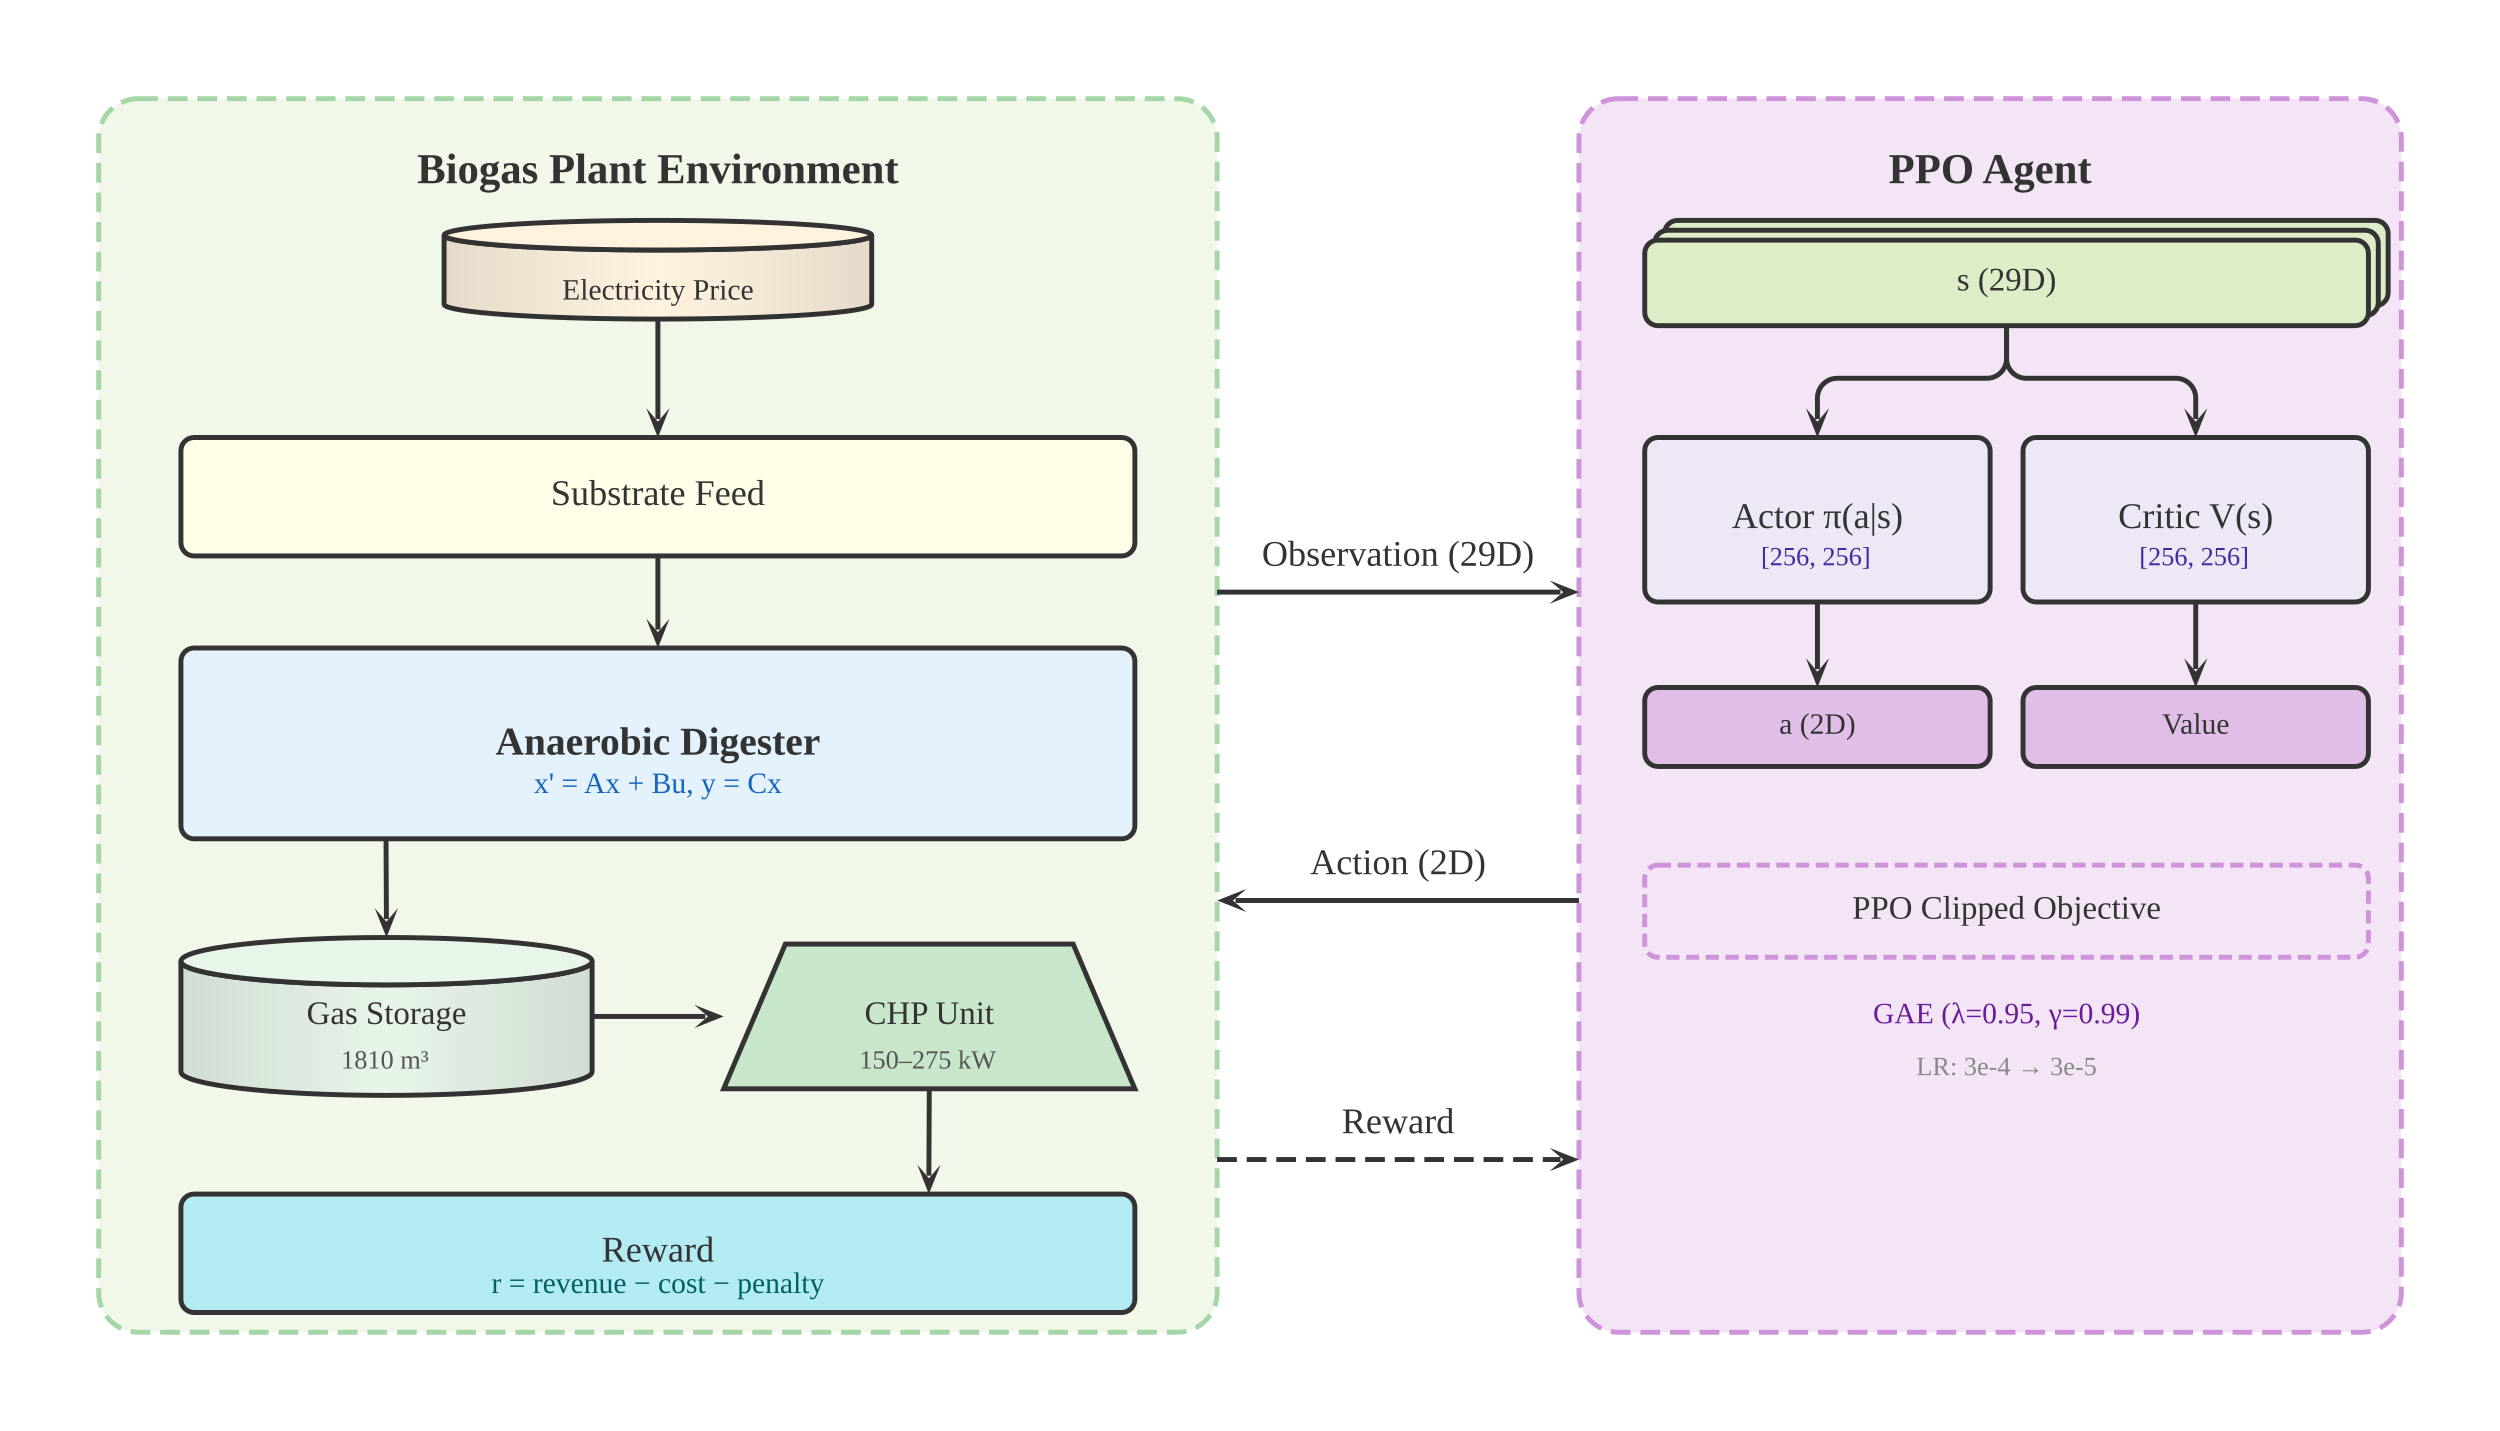
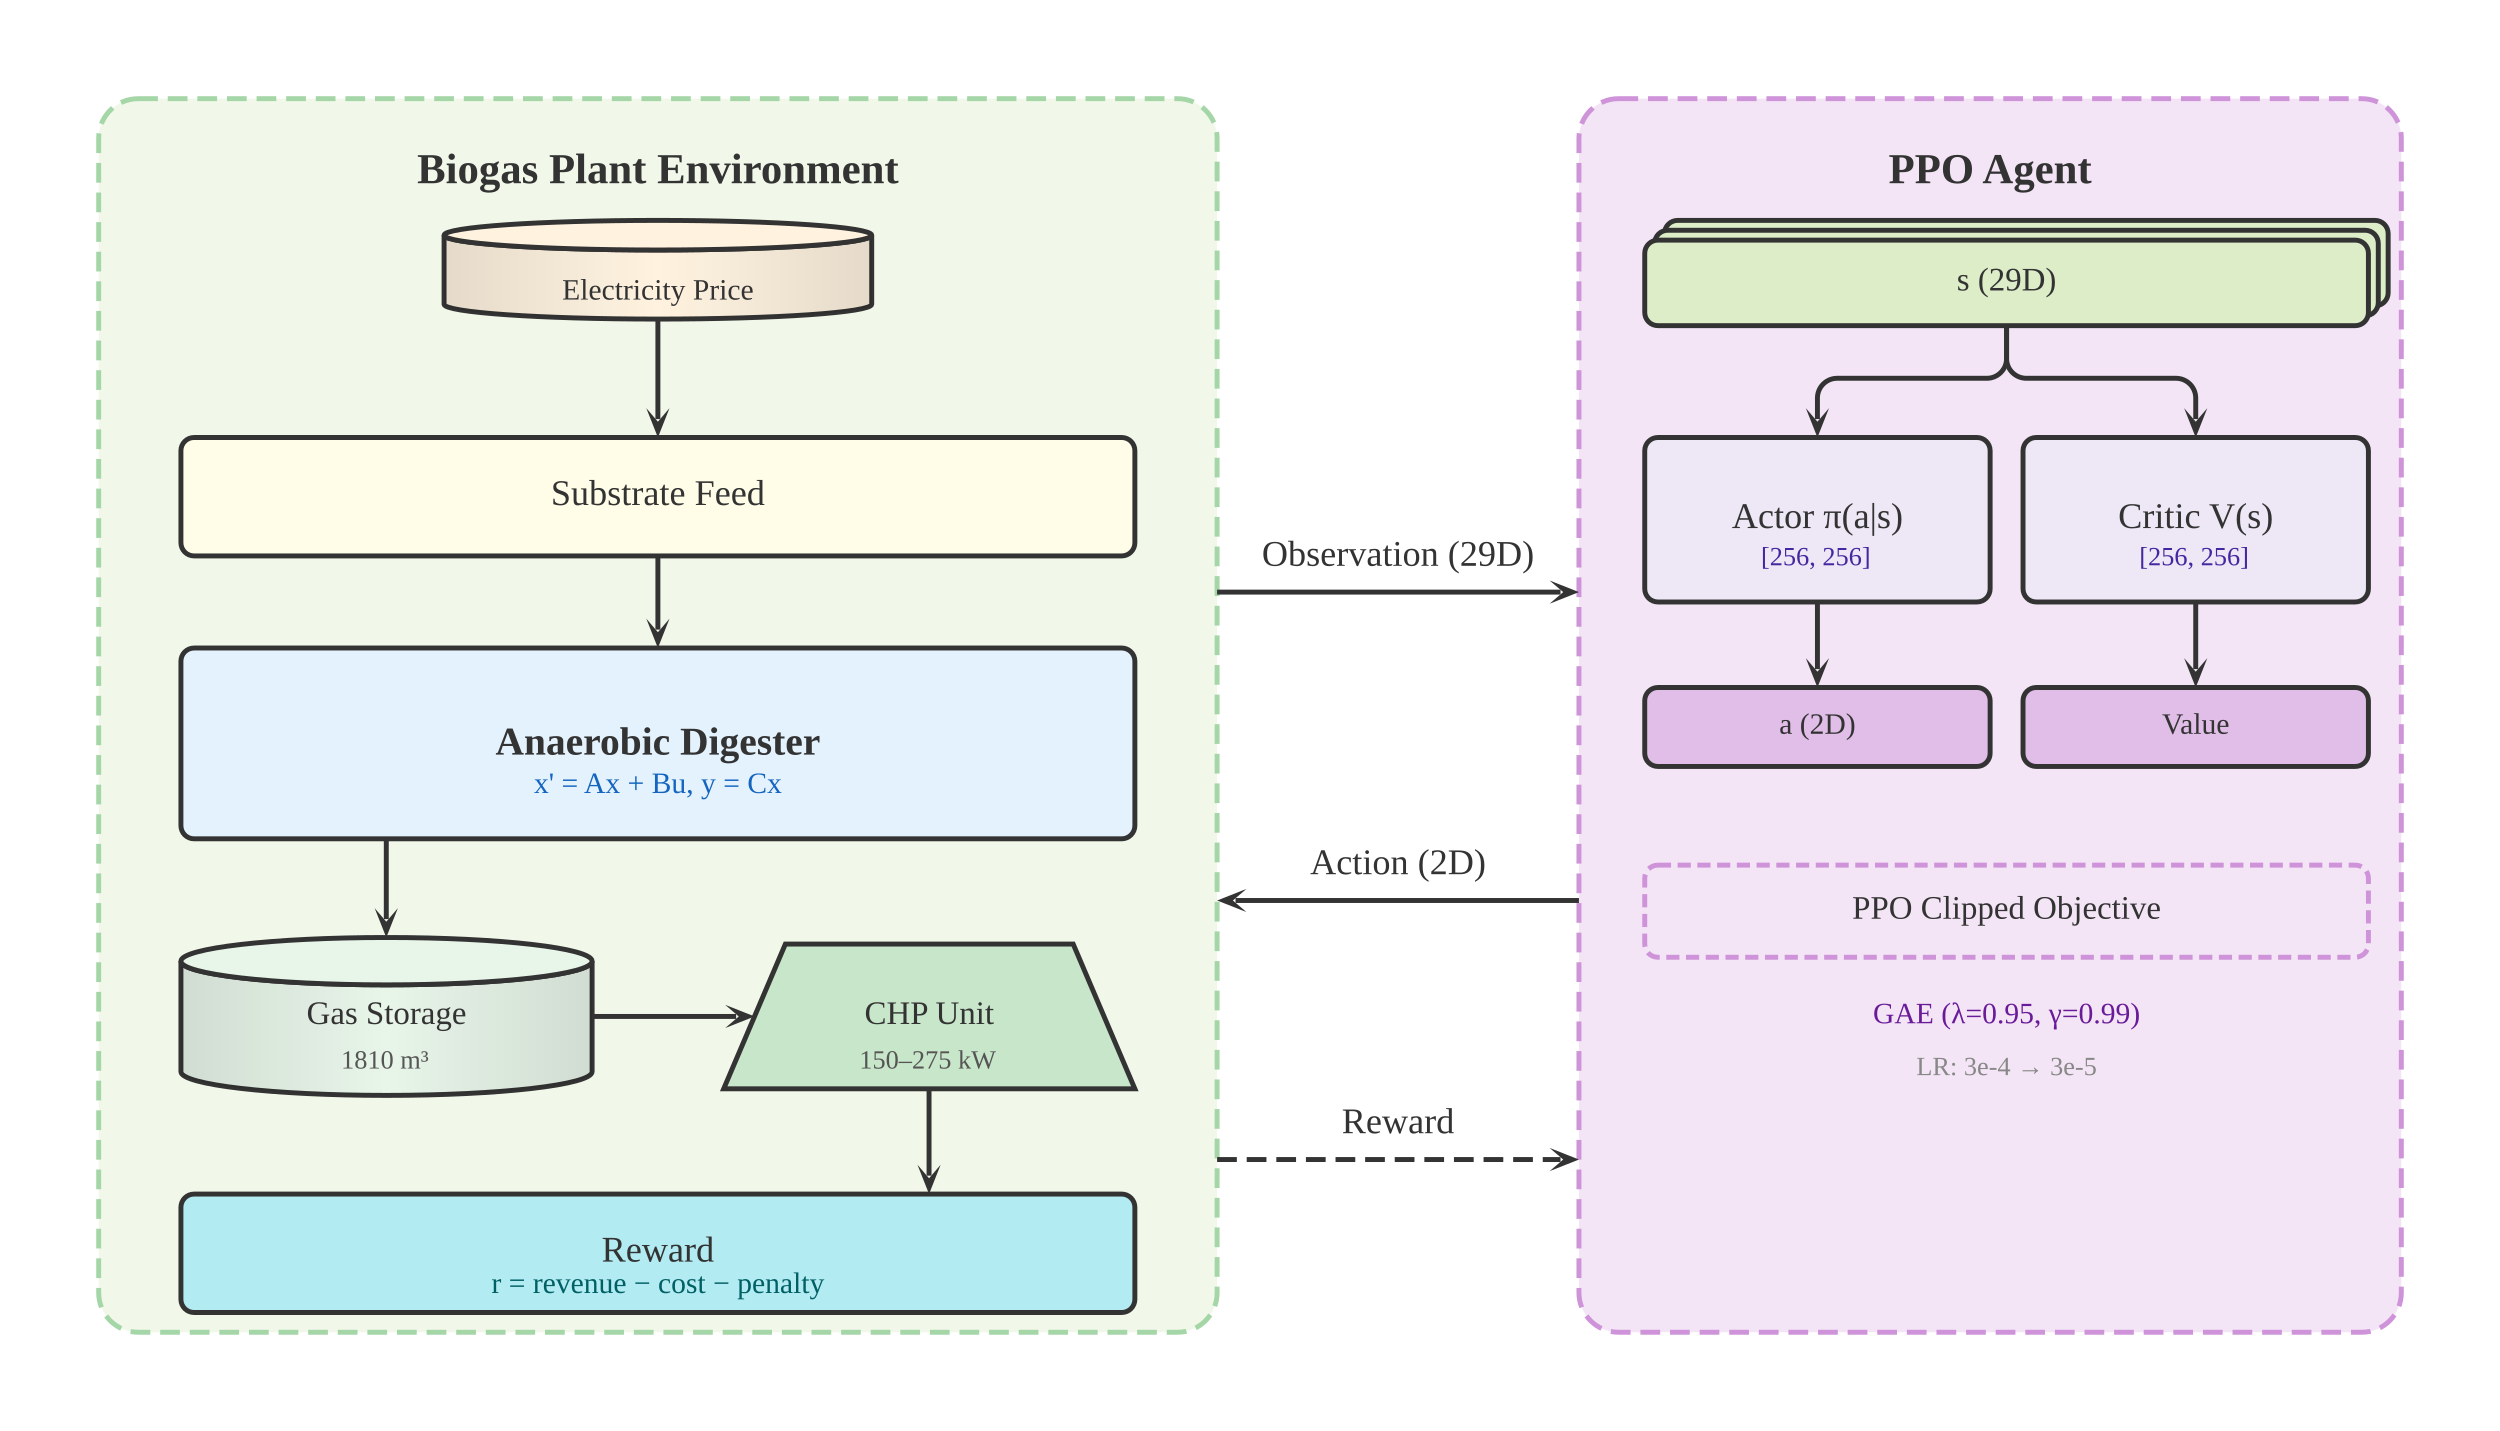
<svg xmlns="http://www.w3.org/2000/svg" width="760" height="435" viewBox="-5 -15 760 435">
  <defs>
    <linearGradient id="cylGrad_cylinder_5" x1="0" y1="0" x2="1" y2="0">
      <stop offset="0%" stop-color="rgba(0,0,0,0.1)" />
      <stop offset="50%" stop-color="rgba(0,0,0,0)" />
      <stop offset="100%" stop-color="rgba(0,0,0,0.1)" />
    </linearGradient>
    <linearGradient id="cylGrad_cylinder_10" x1="0" y1="0" x2="1" y2="0">
      <stop offset="0%" stop-color="rgba(0,0,0,0.1)" />
      <stop offset="50%" stop-color="rgba(0,0,0,0)" />
      <stop offset="100%" stop-color="rgba(0,0,0,0.1)" />
    </linearGradient>
  </defs>
  <rect x="-5" y="-15" width="760" height="435" fill="#ffffff" />
  <g id="rect_1">
    <rect x="25" y="15" width="340" height="375" rx="12" fill="#f1f8e9" stroke="#a5d6a7" stroke-width="1.5" stroke-dasharray="6 3" />
  </g>
  <g id="rect_2">
    <rect x="475" y="15" width="250" height="375" rx="12" fill="#f3e5f5" stroke="#ce93d8" stroke-width="1.5" stroke-dasharray="6 3" />
  </g>
  <g id="text_3">
  </g>
  <g id="text_4">
  </g>
  <g id="cylinder_5">
    <path d="M 130 56.5 L 130 77.5 A 65 4.5 0 0 0 260 77.5 L 260 56.5 A 65 4.5 0 0 1 130 56.5" fill="#fff3e0" stroke="#333" stroke-width="1.5" />
    <path d="M 130 56.5 L 130 77.5 A 65 4.5 0 0 0 260 77.5 L 260 56.5 A 65 4.5 0 0 1 130 56.5" fill="url(#cylGrad_cylinder_5)" stroke="none" />
    <ellipse cx="195" cy="56.5" rx="65" ry="4.5" fill="#fff3e0" stroke="#333" stroke-width="1.5" />
  </g>
  <g id="text_6">
  </g>
  <g id="rect_7">
    <rect x="50" y="118" width="290" height="36" rx="4" fill="#fffde7" stroke="#333" stroke-width="1.5" />
  </g>
  <g id="rect_8">
    <rect x="50" y="182" width="290" height="58" rx="4" fill="#e3f2fd" stroke="#333" stroke-width="1.5" />
  </g>
  <g id="text_9">
  </g>
  <g id="cylinder_10">
    <path d="M 50 277.2 L 50 310.8 A 62.5 7.2 0 0 0 175 310.8 L 175 277.2 A 62.5 7.2 0 0 1 50 277.2" fill="#e8f5e9" stroke="#333" stroke-width="1.5" />
    <path d="M 50 277.2 L 50 310.8 A 62.5 7.2 0 0 0 175 310.8 L 175 277.2 A 62.5 7.2 0 0 1 50 277.2" fill="url(#cylGrad_cylinder_10)" stroke="none" />
    <ellipse cx="112.5" cy="277.2" rx="62.5" ry="7.2" fill="#e8f5e9" stroke="#333" stroke-width="1.5" />
  </g>
  <g id="text_11">
  </g>
  <g id="trapezoid_12">
    <polygon points="233.75,272 321.25,272 340,316 215,316" fill="#c8e6c9" stroke="#333" stroke-width="1.5" />
  </g>
  <g id="text_13">
  </g>
  <g id="rect_14">
    <rect x="50" y="348" width="290" height="36" rx="4" fill="#b2ebf2" stroke="#333" stroke-width="1.5" />
  </g>
  <g id="text_15">
  </g>
  <g id="stack_16">
    <rect x="501" y="52" width="220" height="26" rx="4" fill="#dcedc8" stroke="#333" stroke-width="1.5" />
    <rect x="498" y="55" width="220" height="26" rx="4" fill="#dcedc8" stroke="#333" stroke-width="1.5" />
    <rect x="495" y="58" width="220" height="26" rx="4" fill="#dcedc8" stroke="#333" stroke-width="1.5" />
  </g>
  <g id="rect_17">
    <rect x="495" y="118" width="105" height="50" rx="4" fill="#ede7f6" stroke="#333" stroke-width="1.5" />
  </g>
  <g id="text_18">
  </g>
  <g id="rect_19">
    <rect x="610" y="118" width="105" height="50" rx="4" fill="#ede7f6" stroke="#333" stroke-width="1.5" />
  </g>
  <g id="text_20">
  </g>
  <g id="rect_21">
    <rect x="495" y="194" width="105" height="24" rx="4" fill="#e1bee7" stroke="#333" stroke-width="1.5" />
  </g>
  <g id="rect_22">
    <rect x="610" y="194" width="105" height="24" rx="4" fill="#e1bee7" stroke="#333" stroke-width="1.5" />
  </g>
  <g id="rect_23">
    <rect x="495" y="248" width="220" height="28" rx="4" fill="#f3e5f5" stroke="#ce93d8" stroke-width="1.5" stroke-dasharray="4 2" />
  </g>
  <g id="text_24">
  </g>
  <g id="text_25">
  </g>
  <g class="flowing-arrow">
    <line x1="547.5" y1="168" x2="547.5" y2="188.4" stroke="#333" stroke-width="1.5" />
    <polygon points="547.5,194 543.97,185.07 547.5,189.2 551.03,185.07" fill="#333" />
  </g>
  <g class="flowing-arrow">
    <line x1="662.5" y1="168" x2="662.5" y2="188.4" stroke="#333" stroke-width="1.5" />
    <polygon points="662.5,194 658.97,185.07 662.5,189.2 666.03,185.07" fill="#333" />
  </g>
  <g class="flowing-arrow">
    <line x1="195" y1="82" x2="195" y2="112.4" stroke="#333" stroke-width="1.5" />
    <polygon points="195,118 191.47,109.07 195,113.2 198.53,109.07" fill="#333" />
  </g>
  <g class="flowing-arrow">
    <line x1="195" y1="154" x2="195" y2="176.4" stroke="#333" stroke-width="1.5" />
    <polygon points="195,182 191.47,173.07 195,177.2 198.53,173.07" fill="#333" />
  </g>
  <g class="flowing-arrow">
-     <line x1="112.35" y1="240" x2="112.47" y2="264.4" stroke="#333" stroke-width="1.5" />
-     <polygon points="112.5,270 108.92,261.09 112.48,265.2 115.99,261.06" fill="#333" />
+     <line x1="112.43" y1="240" x2="112.43" y2="264.4" stroke="#333" stroke-width="1.5" />
+     <polygon points="112.43,270 108.89,261.07 112.43,265.2 115.96,261.07" fill="#333" />
  </g>
  <g class="flowing-arrow">
-     <line x1="175" y1="294" x2="209.4" y2="294" stroke="#333" stroke-width="1.5" />
-     <polygon points="215,294 206.07,297.53 210.2,294 206.07,290.47" fill="#333" />
+     <line x1="175" y1="294" x2="218.78" y2="294" stroke="#333" stroke-width="1.5" />
+     <polygon points="224.38,294 215.45,297.53 219.58,294 215.45,290.47" fill="#333" />
  </g>
  <g class="flowing-arrow">
-     <line x1="277.5" y1="316" x2="277.38" y2="342.4" stroke="#333" stroke-width="1.5" />
-     <polygon points="277.36,348 273.87,339.06 277.38,343.2 280.93,339.09" fill="#333" />
+     <line x1="277.43" y1="316" x2="277.43" y2="342.4" stroke="#333" stroke-width="1.5" />
+     <polygon points="277.43,348 273.9,339.07 277.43,343.2 280.96,339.07" fill="#333" />
  </g>
  <g class="flowing-arrow">
    <line x1="365" y1="165" x2="469.4" y2="165" stroke="#333" stroke-width="1.5" />
    <polygon points="475,165 466.07,168.53 470.2,165 466.07,161.47" fill="#333" />
  </g>
  <g class="flowing-arrow">
    <line x1="475" y1="258.75" x2="370.6" y2="258.75" stroke="#333" stroke-width="1.5" />
    <polygon points="365,258.75 373.93,255.22 369.8,258.75 373.93,262.28" fill="#333" />
  </g>
  <g class="flowing-arrow">
    <line x1="365" y1="337.5" x2="469.4" y2="337.5" stroke="#333" stroke-width="1.5" stroke-dasharray="6 3" />
    <polygon points="475,337.5 466.07,341.03 470.2,337.5 466.07,333.97" fill="#333" />
  </g>
  <g class="flowing-fork">
    <path d="M 605 84 L 605 94 A 6 6 0 0 1 599 100 L 553.5 100 A 6 6 0 0 0 547.5 106 L 547.5 112.4" fill="none" stroke="#333" stroke-width="1.5" />
    <polygon points="547.5,118 543.97,109.07 547.5,113.2 551.03,109.07" fill="#333" />
    <path d="M 605 84 L 605 94 A 6 6 0 0 0 611 100 L 656.5 100 A 6 6 0 0 1 662.5 106 L 662.5 112.4" fill="none" stroke="#333" stroke-width="1.5" />
    <polygon points="662.5,118 658.97,109.07 662.5,113.2 666.03,109.07" fill="#333" />
  </g>
  <text x="195" y="37" text-anchor="middle" dominant-baseline="middle" font-family="Times New Roman" font-size="13" font-weight="bold" fill="#333">Biogas Plant Environment</text>
  <text x="600" y="37" text-anchor="middle" dominant-baseline="middle" font-family="Times New Roman" font-size="13" font-weight="bold" fill="#333">PPO Agent</text>
  <text x="195" y="74" text-anchor="middle" dominant-baseline="middle" font-family="Times New Roman" font-size="9" font-weight="normal" fill="#333">Electricity Price</text>
  <text x="195" y="136" text-anchor="middle" dominant-baseline="middle" font-family="Times New Roman" font-size="11" font-weight="normal" fill="#333">Substrate Feed</text>
  <text x="195" y="211" text-anchor="middle" dominant-baseline="middle" font-family="Times New Roman" font-size="12" font-weight="bold" fill="#333">Anaerobic Digester</text>
  <text x="195" y="224" text-anchor="middle" dominant-baseline="middle" font-family="Times New Roman" font-size="9" font-weight="normal" fill="#1565c0">x' = Ax + Bu,  y = Cx</text>
  <text x="112.5" y="294" text-anchor="middle" dominant-baseline="middle" font-family="Times New Roman" font-size="10" font-weight="normal" fill="#333">Gas Storage</text>
  <text x="112" y="308" text-anchor="middle" dominant-baseline="middle" font-family="Times New Roman" font-size="8" font-weight="normal" fill="#555">1810 m³</text>
  <text x="277.5" y="294" text-anchor="middle" dominant-baseline="middle" font-family="Times New Roman" font-size="10" font-weight="normal" fill="#333">CHP Unit</text>
  <text x="277" y="308" text-anchor="middle" dominant-baseline="middle" font-family="Times New Roman" font-size="8" font-weight="normal" fill="#555">150–275 kW</text>
  <text x="195" y="366" text-anchor="middle" dominant-baseline="middle" font-family="Times New Roman" font-size="11" font-weight="normal" fill="#333">Reward</text>
  <text x="195" y="376" text-anchor="middle" dominant-baseline="middle" font-family="Times New Roman" font-size="9" font-weight="normal" fill="#006064">r = revenue − cost − penalty</text>
  <text x="605" y="71" text-anchor="middle" dominant-baseline="middle" font-family="Times New Roman" font-size="10" font-weight="normal" fill="#333">s (29D)</text>
  <text x="547.5" y="143" text-anchor="middle" dominant-baseline="middle" font-family="Times New Roman" font-size="11" font-weight="normal" fill="#333">Actor π(a|s)</text>
  <text x="547" y="155" text-anchor="middle" dominant-baseline="middle" font-family="Times New Roman" font-size="8" font-weight="normal" fill="#4527a0">[256, 256]</text>
  <text x="662.5" y="143" text-anchor="middle" dominant-baseline="middle" font-family="Times New Roman" font-size="11" font-weight="normal" fill="#333">Critic V(s)</text>
  <text x="662" y="155" text-anchor="middle" dominant-baseline="middle" font-family="Times New Roman" font-size="8" font-weight="normal" fill="#4527a0">[256, 256]</text>
  <text x="547.5" y="206" text-anchor="middle" dominant-baseline="middle" font-family="Times New Roman" font-size="9" font-weight="normal" fill="#333">a (2D)</text>
  <text x="662.5" y="206" text-anchor="middle" dominant-baseline="middle" font-family="Times New Roman" font-size="9" font-weight="normal" fill="#333">Value</text>
  <text x="605" y="262" text-anchor="middle" dominant-baseline="middle" font-family="Times New Roman" font-size="10" font-weight="normal" fill="#333">PPO Clipped Objective</text>
  <text x="605" y="294" text-anchor="middle" dominant-baseline="middle" font-family="Times New Roman" font-size="9" font-weight="normal" fill="#6a1b9a">GAE (λ=0.95, γ=0.99)</text>
  <text x="605" y="310" text-anchor="middle" dominant-baseline="middle" font-family="Times New Roman" font-size="8" font-weight="normal" fill="#888">LR: 3e-4 → 3e-5</text>
  <text x="420" y="157" text-anchor="middle" font-family="Times New Roman" font-size="11" fill="#333">Observation (29D)</text>
  <text x="420" y="250.75" text-anchor="middle" font-family="Times New Roman" font-size="11" fill="#333">Action (2D)</text>
  <text x="420" y="329.5" text-anchor="middle" font-family="Times New Roman" font-size="11" fill="#333">Reward</text>
</svg>
